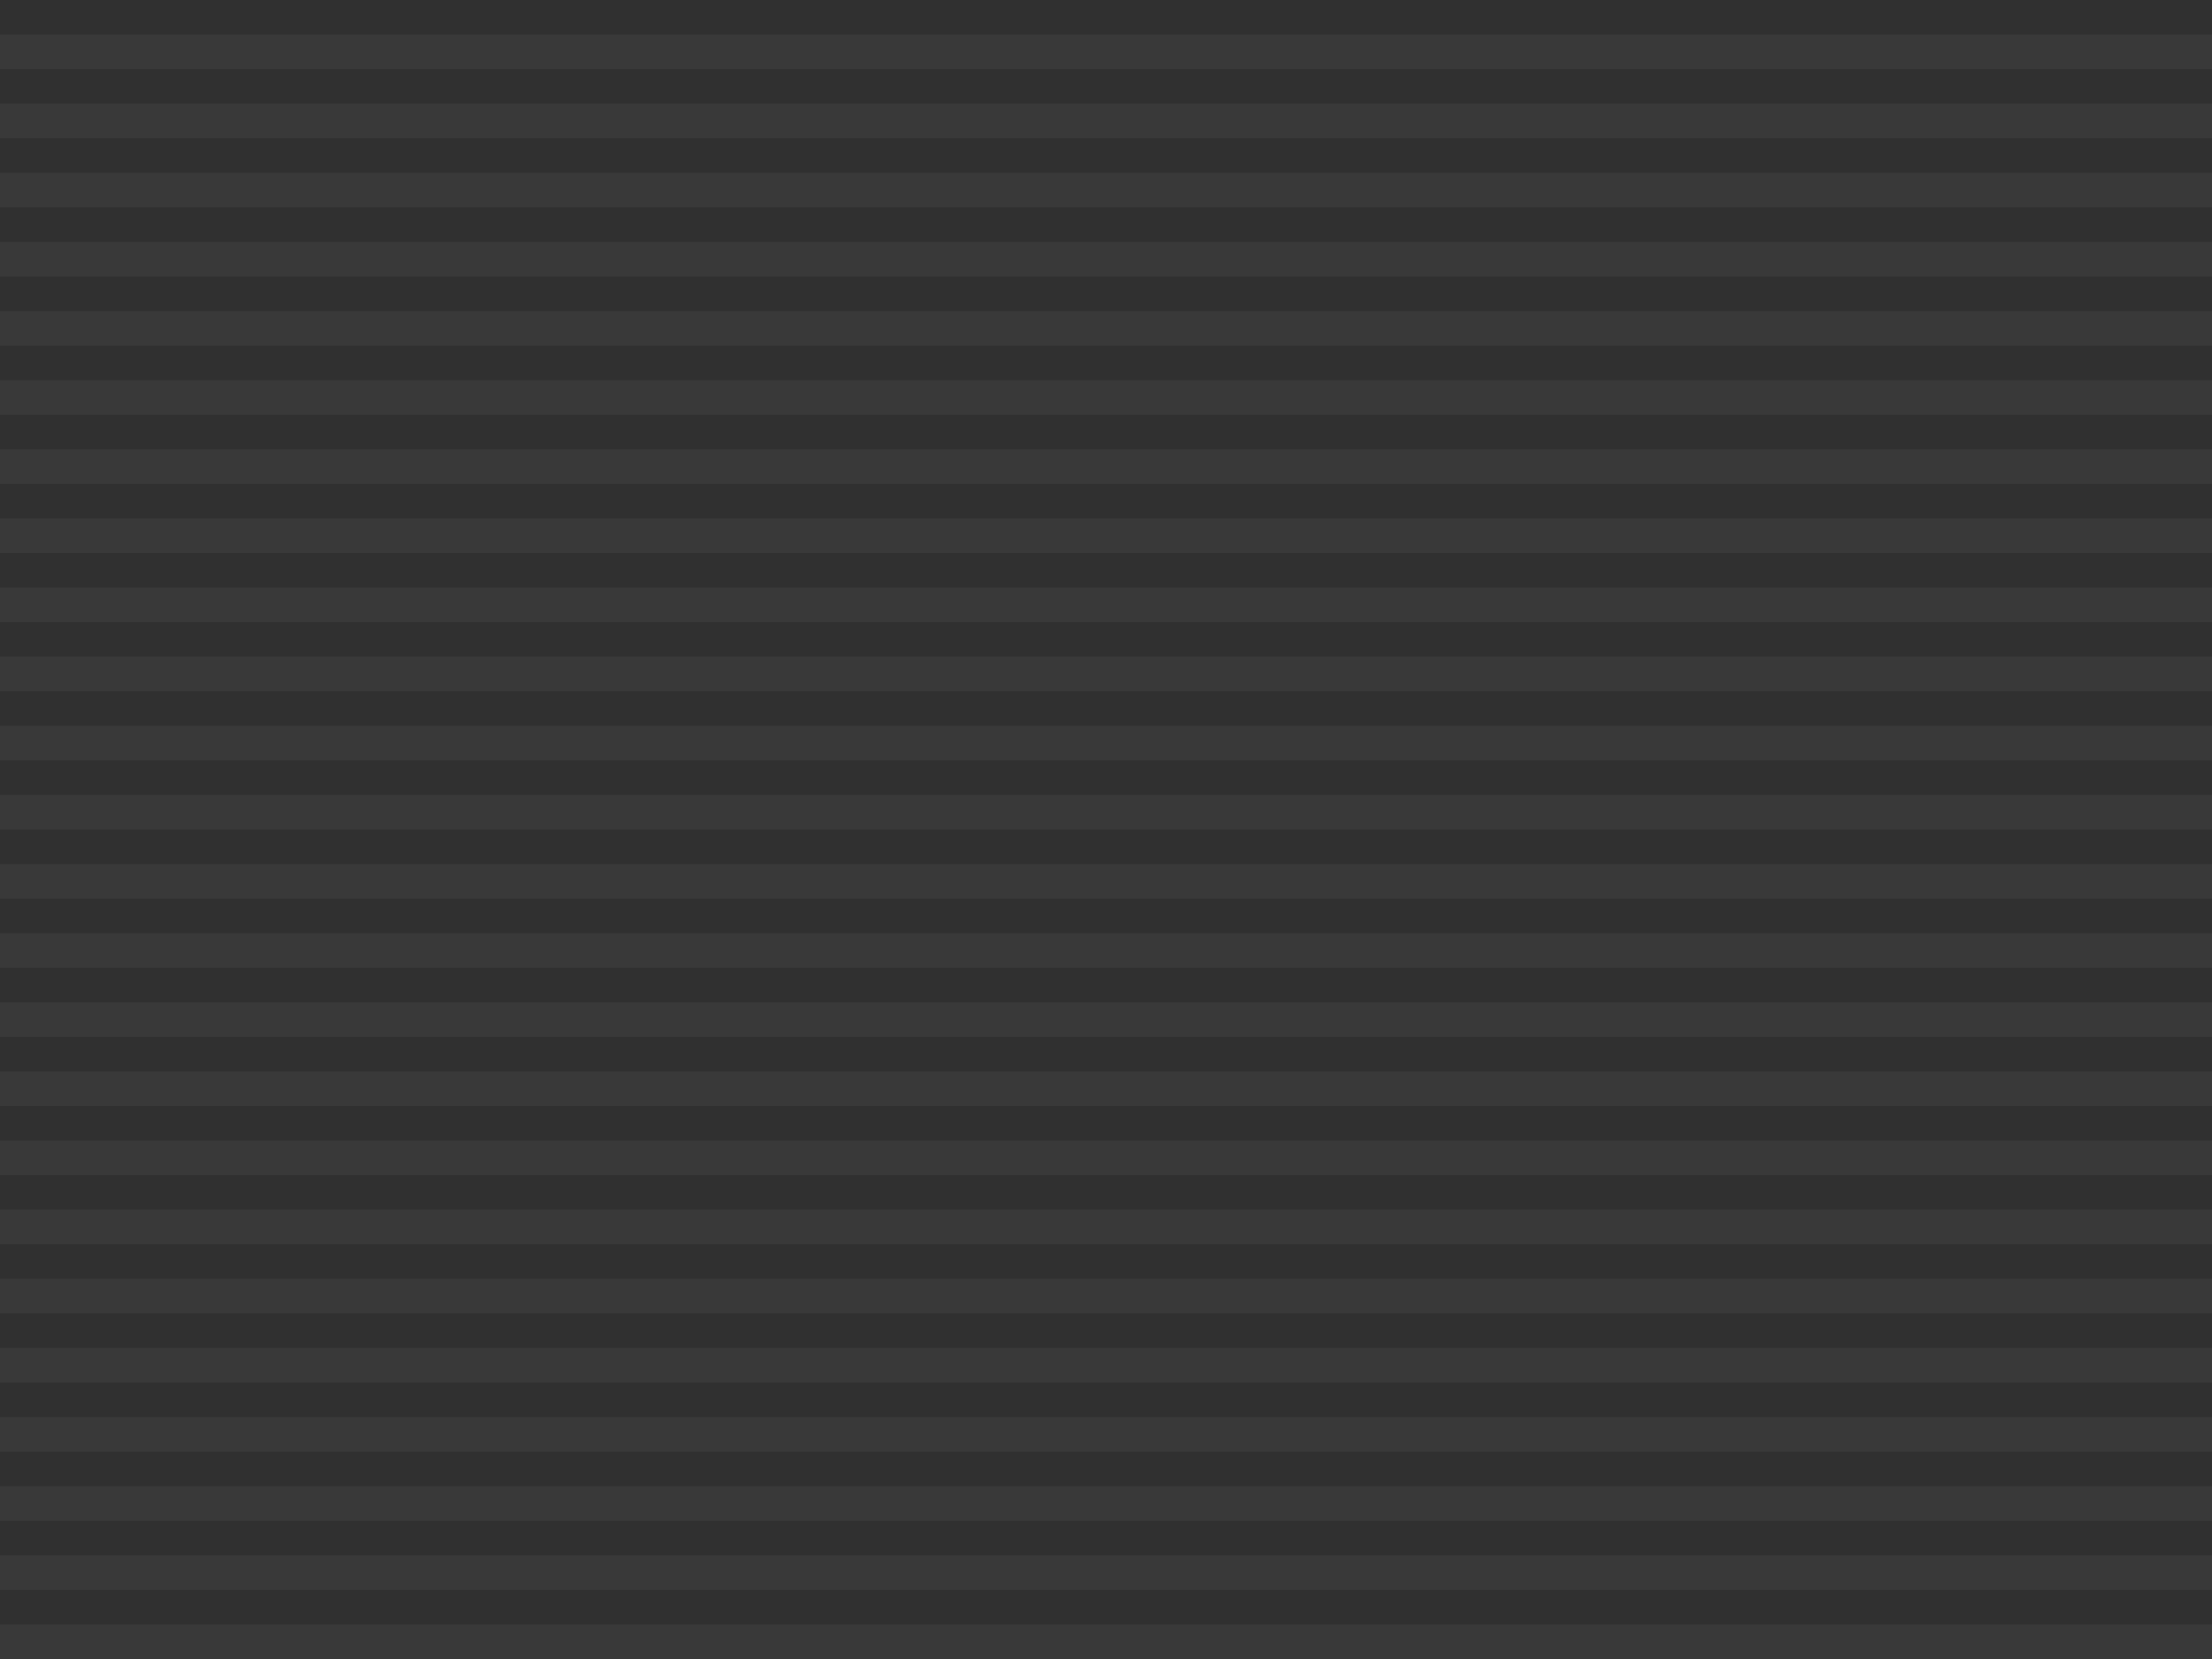
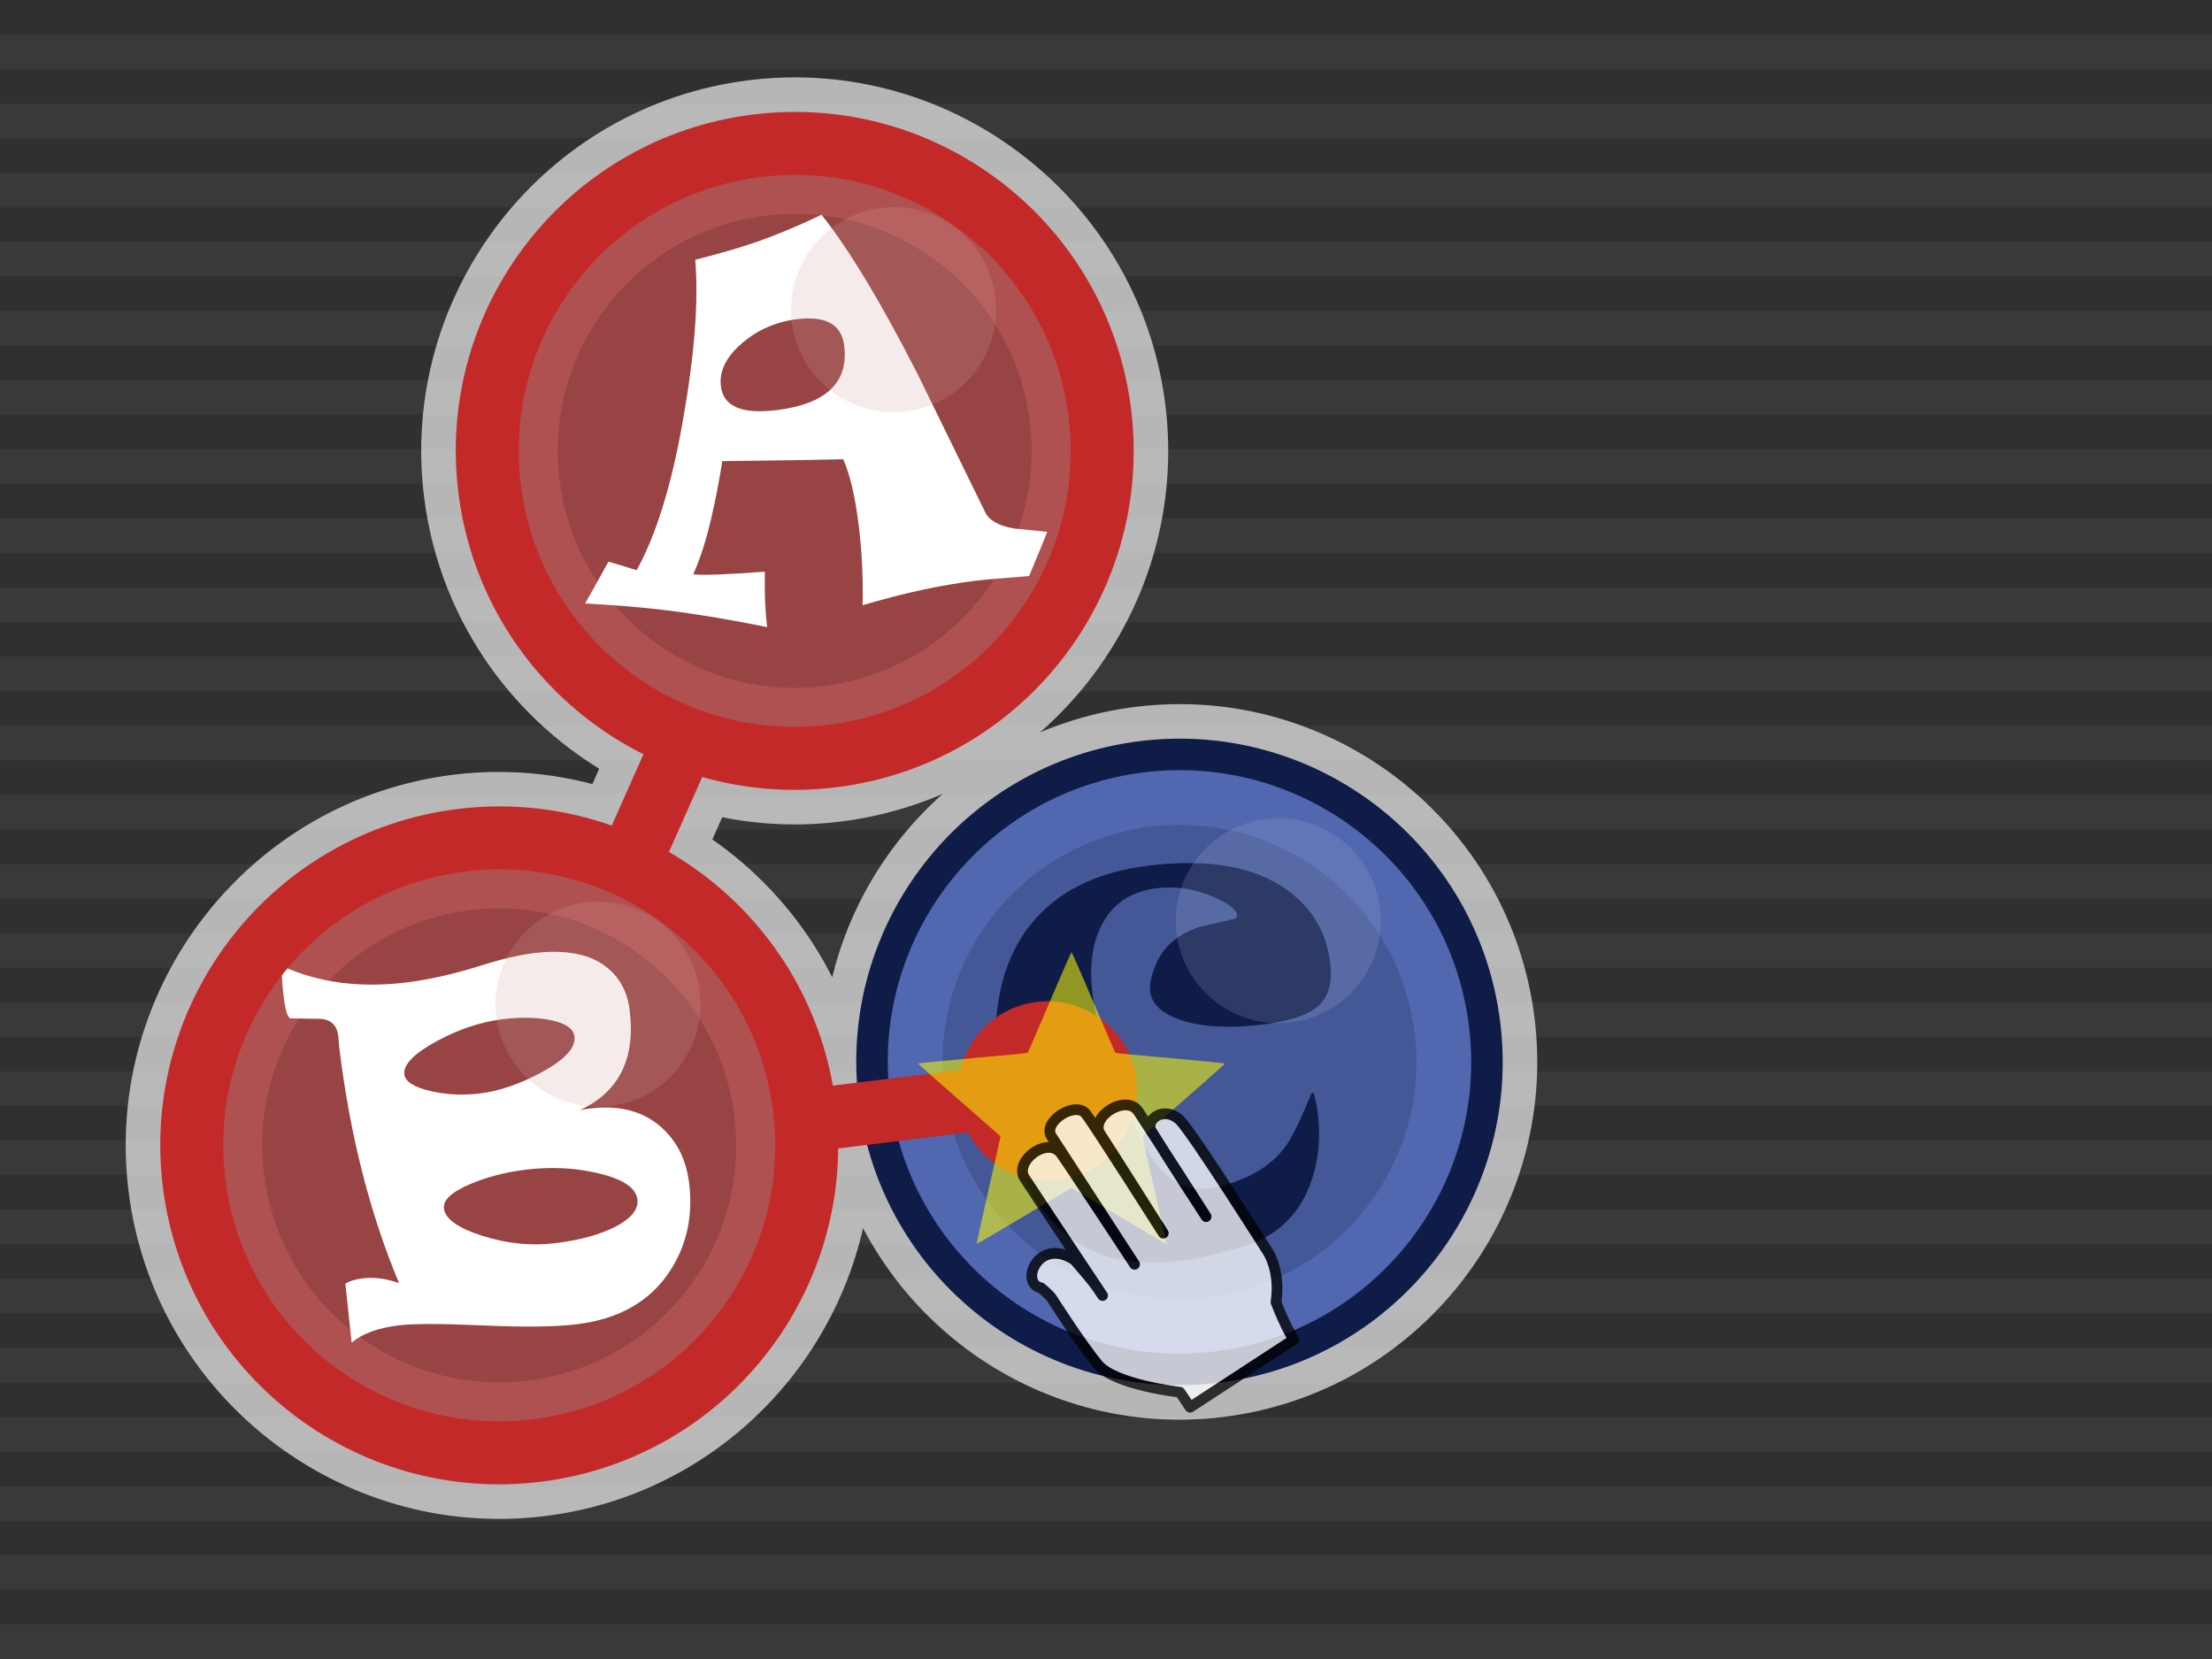
<svg xmlns="http://www.w3.org/2000/svg" version="1.0" width="100%" height="100%" viewBox="0 0 640 480" id="svg2">
  <defs id="defs4" />
  <g style="opacity:0.8" id="splashbg">
    <rect x="0" y="0" width="640" height="480" style="fill:black;fill-opacity:0.95;" id="rect5" />
    <path d="M 0 0 L 0 10 L 640 10 L 640 0 L 0 0 z M 0 20 L 0 30 L 640 30 L 640 20 L 0 20 z M 0 40 L 0 50 L 640 50 L 640 40 L 0 40 z M 0 60 L 0 70 L 640 70 L 640 60 L 0 60 z M 0 80 L 0 90 L 640 90 L 640 80 L 0 80 z M 0 100 L 0 110 L 640 110 L 640 100 L 0 100 z M 0 120 L 0 130 L 640 130 L 640 120 L 0 120 z M 0 140 L 0 150 L 640 150 L 640 140 L 0 140 z M 0 160 L 0 170 L 640 170 L 640 160 L 0 160 z M 0 180 L 0 190 L 640 190 L 640 180 L 0 180 z M 0 200 L 0 210 L 640 210 L 640 200 L 0 200 z M 0 220 L 0 230 L 640 230 L 640 220 L 0 220 z M 0 240 L 0 250 L 640 250 L 640 240 L 0 240 z M 0 260 L 0 270 L 640 270 L 640 260 L 0 260 z M 0 280 L 0 290 L 640 290 L 640 280 L 0 280 z M 0 300 L 0 310 L 640 310 L 640 300 L 0 300 z M 0 320 L 0 330 L 640 330 L 640 320 L 0 320 z M 0 340 L 0 350 L 640 350 L 640 340 L 0 340 z M 0 360 L 0 370 L 640 370 L 640 360 L 0 360 z M 0 380 L 0 390 L 640 390 L 640 380 L 0 380 z M 0 400 L 0 410 L 640 410 L 640 400 L 0 400 z M 0 420 L 0 430 L 640 430 L 640 420 L 0 420 z M 0 440 L 0 450 L 640 450 L 640 440 L 0 440 z M 0 460 L 0 470 L 640 470 L 640 460 L 0 460 z " style="fill:black;" id="path7" />
  </g>
+   <path style="color:#000000;font-style:normal;font-variant:normal;font-weight:normal;font-stretch:normal;font-size:medium;line-height:normal;font-family:sans-serif;text-indent:0;text-align:start;text-decoration:none;text-decoration-line:none;text-decoration-style:solid;text-decoration-color:#000000;letter-spacing:normal;word-spacing:normal;text-transform:none;direction:ltr;block-progression:tb;writing-mode:lr-tb;baseline-shift:baseline;text-anchor:start;white-space:normal;clip-rule:nonzero;display:inline;overflow:visible;visibility:visible;opacity:1;isolation:auto;mix-blend-mode:normal;color-interpolation:sRGB;color-interpolation-filters:linearRGB;solid-color:#000000;solid-opacity:1;fill:none;fill-opacity:1;fill-rule:nonzero;stroke:#e5e5e5;stroke-width:20;stroke-linecap:butt;stroke-linejoin:round;stroke-miterlimit:4;stroke-dasharray:none;stroke-dashoffset:0;stroke-opacity:0.742;marker:none;marker-start:none;marker-mid:none;marker-end:none;color-rendering:auto;image-rendering:auto;shape-rendering:auto;text-rendering:auto;enable-background:accumulate" d="m 217.999,33.124 c -53.649,6.585 -91.982,55.624 -85.398,109.273 4.151,33.819 25.202,61.52 53.619,75.751 l -9.293,20.845 c -13.826,-4.889 -28.912,-6.832 -44.425,-4.929 -53.649,6.585 -91.982,55.624 -85.398,109.273 6.585,53.649 55.641,91.98 109.291,85.396 49.328,-6.054 85.583,-48.035 86.003,-96.456 l 8.584,-1.054 c 11.77,44.425 54.783,74.586 101.664,68.832 51.205,-6.285 87.713,-53.008 81.429,-104.214 -6.285,-51.205 -53.006,-87.696 -104.212,-81.411 -49.394,6.062 -84.984,49.749 -81.807,98.792 l -7.224,0.887 c -5.237,-29.253 -23.155,-53.397 -47.364,-67.446 l 9.741,-21.868 c 12.22,3.485 25.304,4.64 38.683,2.998 53.649,-6.585 91.963,-55.639 85.378,-109.288 C 320.685,64.855 271.648,26.539 217.999,33.124 Z" id="path4297" />
+   <circle style="color:#000000;clip-rule:nonzero;display:inline;overflow:visible;visibility:visible;opacity:1;isolation:auto;mix-blend-mode:normal;color-interpolation:sRGB;color-interpolation-filters:linearRGB;solid-color:#000000;solid-opacity:1;fill:#b05151;fill-opacity:1;fill-rule:evenodd;stroke:#0f4813;stroke-width:9.112;stroke-linecap:round;stroke-linejoin:round;stroke-miterlimit:4;stroke-dasharray:none;stroke-dashoffset:0;stroke-opacity:1;marker:none;marker-start:none;marker-mid:none;marker-end:none;color-rendering:auto;image-rendering:auto;shape-rendering:auto;text-rendering:auto;enable-background:accumulate" id="path4192" cx="212.336" cy="157.494" r="88.953" transform="matrix(0.9925519,-0.1218224,0.1218224,0.9925519,0,0)" />
+   <circle cy="157.494" cx="212.336" id="circle4246" style="color:#000000;clip-rule:nonzero;display:inline;overflow:visible;visibility:visible;opacity:1;isolation:auto;mix-blend-mode:normal;color-interpolation:sRGB;color-interpolation-filters:linearRGB;solid-color:#000000;solid-opacity:1;fill:none;fill-opacity:1;fill-rule:evenodd;stroke:#c42929;stroke-width:18.223;stroke-linecap:round;stroke-linejoin:round;stroke-miterlimit:4;stroke-dasharray:none;stroke-dashoffset:0;stroke-opacity:1;marker:none;marker-start:none;marker-mid:none;marker-end:none;color-rendering:auto;image-rendering:auto;shape-rendering:auto;text-rendering:auto;enable-background:accumulate" r="88.953" transform="matrix(0.9925519,-0.1218224,0.1218224,0.9925519,0,0)" />
+   <circle cy="157.494" cx="212.336" id="circle4212" style="color:#000000;clip-rule:nonzero;display:inline;overflow:visible;visibility:visible;opacity:1;isolation:auto;mix-blend-mode:normal;color-interpolation:sRGB;color-interpolation-filters:linearRGB;solid-color:#000000;solid-opacity:1;fill:#984444;fill-opacity:1;fill-rule:evenodd;stroke:none;stroke-width:1;stroke-linecap:round;stroke-linejoin:round;stroke-miterlimit:4;stroke-dasharray:none;stroke-dashoffset:0;stroke-opacity:1;marker:none;marker-start:none;marker-mid:none;marker-end:none;color-rendering:auto;image-rendering:auto;shape-rendering:auto;text-rendering:auto;enable-background:accumulate" r="68.568" transform="matrix(0.9925519,-0.1218224,0.1218224,0.9925519,0,0)" />
+   <path id="path4235" style="font-style:normal;font-variant:normal;font-weight:normal;font-stretch:semi-expanded;font-size:medium;line-height:125%;font-family:Ravie;-inkscape-font-specification:'Ravie Semi-Expanded';letter-spacing:0px;word-spacing:0px;fill:#ffffff;fill-opacity:1;stroke:none;stroke-width:1px;stroke-linecap:butt;stroke-linejoin:miter;stroke-opacity:1" d="m 303,153.885 q -1.664,4.23 -5.254,12.791 -11.091,0.815 -15.461,1.351 -15.126,1.856 -32.704,7.085 0.261,-11.769 -1.125,-23.063 -1.526,-12.437 -4.468,-19.172 -11.224,0.286 -35.008,0.544 -1.253,8.138 -3.17,16.425 -2.18,9.48 -5.228,16.336 4.082,0.454 20.718,-0.769 -0.213,8.829 0.67,16.022 -15.887,-3.236 -29.535,-4.905 -9.079,-1.138 -23.165,-1.933 1.585,-2.651 3.812,-6.746 l 2.961,-5.345 q 2.544,0.711 8.152,2.48 8.435,-15.229 13.302,-42.848 5.181,-28.955 3.65,-46.986 9.868,-2.439 18.183,-5.302 8.567,-3.03 18.365,-7.713 11.938,14.98 27.847,46.191 7.384,15.13 19.586,40.04 1.706,3.339 8.13,4.529 4.905,0.49 9.743,0.988 z m -58.745,-53.863 q -1.13,-9.21 -13.634,-7.675 -9.075,1.114 -15.809,6.853 -7.045,5.983 -6.236,12.571 1.073,8.739 16.064,6.899 21.579,-2.649 19.616,-18.648 z" />
+   <circle cy="120.43" cx="245.694" id="circle4196" style="color:#000000;clip-rule:nonzero;display:inline;overflow:visible;visibility:visible;opacity:1;isolation:auto;mix-blend-mode:normal;color-interpolation:sRGB;color-interpolation-filters:linearRGB;solid-color:#000000;solid-opacity:1;fill:#d4a0a0;fill-opacity:0.21;fill-rule:evenodd;stroke:none;stroke-width:1;stroke-linecap:round;stroke-linejoin:round;stroke-miterlimit:4;stroke-dasharray:none;stroke-dashoffset:0;stroke-opacity:1;marker:none;marker-start:none;marker-mid:none;marker-end:none;color-rendering:auto;image-rendering:auto;shape-rendering:auto;text-rendering:auto;enable-background:accumulate" r="29.651" transform="matrix(0.9925519,-0.1218224,0.1218224,0.9925519,0,0)" />
+   <circle cy="346.52" cx="102.998" id="circle4214" style="color:#000000;clip-rule:nonzero;display:inline;overflow:visible;visibility:visible;opacity:1;isolation:auto;mix-blend-mode:normal;color-interpolation:sRGB;color-interpolation-filters:linearRGB;solid-color:#000000;solid-opacity:1;fill:#b05151;fill-opacity:1;fill-rule:evenodd;stroke:#0f4813;stroke-width:9.112;stroke-linecap:round;stroke-linejoin:round;stroke-miterlimit:4;stroke-dasharray:none;stroke-dashoffset:0;stroke-opacity:1;marker:none;marker-start:none;marker-mid:none;marker-end:none;color-rendering:auto;image-rendering:auto;shape-rendering:auto;text-rendering:auto;enable-background:accumulate" r="88.953" transform="matrix(0.9925519,-0.1218224,0.1218224,0.9925519,0,0)" />
+   <circle style="color:#000000;clip-rule:nonzero;display:inline;overflow:visible;visibility:visible;opacity:1;isolation:auto;mix-blend-mode:normal;color-interpolation:sRGB;color-interpolation-filters:linearRGB;solid-color:#000000;solid-opacity:1;fill:#984444;fill-opacity:1;fill-rule:evenodd;stroke:none;stroke-width:1;stroke-linecap:round;stroke-linejoin:round;stroke-miterlimit:4;stroke-dasharray:none;stroke-dashoffset:0;stroke-opacity:1;marker:none;marker-start:none;marker-mid:none;marker-end:none;color-rendering:auto;image-rendering:auto;shape-rendering:auto;text-rendering:auto;enable-background:accumulate" id="circle4216" cx="102.998" cy="346.52" r="68.568" transform="matrix(0.9925519,-0.1218224,0.1218224,0.9925519,0,0)" />
+   <path id="path4238" style="font-style:normal;font-variant:normal;font-weight:normal;font-stretch:semi-expanded;font-size:medium;line-height:125%;font-family:Ravie;-inkscape-font-specification:'Ravie Semi-Expanded';letter-spacing:0px;word-spacing:0px;fill:#ffffff;fill-opacity:1;stroke:none;stroke-width:1px;stroke-linecap:butt;stroke-linejoin:miter;stroke-opacity:1" d="m 199.384,342.245 q 1.733,14.117 -5.366,25.224 -8.59,13.405 -27.077,15.674 -9.344,1.147 -27.253,0.343 -17.842,-0.813 -24.43,-0.004 -8.941,1.097 -13.511,5.002 l -1.827,-17.108 q 1.91,-1.121 5.002,-1.501 4.975,-0.611 10.54,1.368 -12.627,-30.044 -17.289,-68.027 -0.066,-0.538 -0.143,-1.688 -0.085,-1.218 -0.151,-1.756 -0.561,-4.571 -4.979,-4.984 -4.444,-0.069 -8.821,-0.146 -1.26,-0.255 -1.969,-6.036 -0.767,-6.252 -0.434,-9.091 15.694,7.218 35.928,4.734 9.949,-1.221 21.643,-4.908 8.735,-2.778 15.188,-3.57 14.05,-1.724 21.337,4.273 5.459,4.448 6.424,12.313 2.574,20.974 -14.472,28.867 0.925,-0.25 3.009,-0.506 12.907,-1.584 20.822,5.633 6.606,6.013 7.819,15.895 z m -33.173,-42.33 q -0.429,-3.496 -7.071,-4.796 -5.945,-1.181 -13.811,-0.216 -9.412,1.155 -19.009,6.359 -9.849,5.371 -9.33,9.607 0.38,3.092 7.55,4.805 6.952,1.603 14.347,0.696 8.269,-1.015 17.554,-5.976 10.371,-5.572 9.768,-10.479 z m 18.2,47.102 q -0.619,-5.042 -11.299,-7.552 -10.05,-2.383 -21.008,-1.038 -8.605,1.056 -15.811,4.056 -8.308,3.476 -7.854,7.174 0.553,4.504 10.996,7.863 10.729,3.46 21.283,2.164 10.689,-1.312 17.426,-4.8 6.796,-3.564 6.268,-7.866 z" />
+   <circle style="color:#000000;clip-rule:nonzero;display:inline;overflow:visible;visibility:visible;opacity:1;isolation:auto;mix-blend-mode:normal;color-interpolation:sRGB;color-interpolation-filters:linearRGB;solid-color:#000000;solid-opacity:1;fill:#d4a0a0;fill-opacity:0.21;fill-rule:evenodd;stroke:none;stroke-width:1;stroke-linecap:round;stroke-linejoin:round;stroke-miterlimit:4;stroke-dasharray:none;stroke-dashoffset:0;stroke-opacity:1;marker:none;marker-start:none;marker-mid:none;marker-end:none;color-rendering:auto;image-rendering:auto;shape-rendering:auto;text-rendering:auto;enable-background:accumulate" id="circle4222" cx="136.356" cy="309.456" r="29.651" transform="matrix(0.9925519,-0.1218224,0.1218224,0.9925519,0,0)" />
+   <circle style="color:#000000;clip-rule:nonzero;display:inline;overflow:visible;visibility:visible;opacity:1;isolation:auto;mix-blend-mode:normal;color-interpolation:sRGB;color-interpolation-filters:linearRGB;solid-color:#000000;solid-opacity:1;fill:#5167b0;fill-opacity:1;fill-rule:evenodd;stroke:#0f1c48;stroke-width:9.112;stroke-linecap:round;stroke-linejoin:round;stroke-miterlimit:4;stroke-dasharray:none;stroke-dashoffset:0;stroke-opacity:1;marker:none;marker-start:none;marker-mid:none;marker-end:none;color-rendering:auto;image-rendering:auto;shape-rendering:auto;text-rendering:auto;enable-background:accumulate" id="circle4224" cx="301.29" cy="346.52" r="88.953" transform="matrix(0.9925519,-0.1218224,0.1218224,0.9925519,0,0)" />
+   <circle cy="346.52" cx="301.29" id="circle4226" style="color:#000000;clip-rule:nonzero;display:inline;overflow:visible;visibility:visible;opacity:1;isolation:auto;mix-blend-mode:normal;color-interpolation:sRGB;color-interpolation-filters:linearRGB;solid-color:#000000;solid-opacity:1;fill:#445898;fill-opacity:1;fill-rule:evenodd;stroke:none;stroke-width:1;stroke-linecap:round;stroke-linejoin:round;stroke-miterlimit:4;stroke-dasharray:none;stroke-dashoffset:0;stroke-opacity:1;marker:none;marker-start:none;marker-mid:none;marker-end:none;color-rendering:auto;image-rendering:auto;shape-rendering:auto;text-rendering:auto;enable-background:accumulate" r="68.568" transform="matrix(0.9925519,-0.1218224,0.1218224,0.9925519,0,0)" />
+   <path id="path4241" style="font-style:normal;font-variant:normal;font-weight:normal;font-stretch:semi-expanded;font-size:medium;line-height:125%;font-family:Ravie;-inkscape-font-specification:'Ravie Semi-Expanded';letter-spacing:0px;word-spacing:0px;fill:#0f1c48;fill-opacity:1;stroke:none;stroke-width:1px;stroke-linecap:butt;stroke-linejoin:miter;stroke-opacity:1" d="m 384.862,278.537 q 1.031,8.403 -3.321,12.417 -4.352,4.014 -16.386,5.491 -13.848,1.7 -22.932,-1.143 -8.731,-2.75 -9.424,-8.397 -0.363,-2.958 1.47,-7.482 3.185,-7.965 12.483,-11.154 5.312,-1.198 10.549,-2.455 0.69,-0.494 0.624,-1.032 -0.322,-2.622 -7.364,-5.511 -7.906,-3.26 -15.839,-2.287 -11.227,1.378 -15.96,10.625 -4.142,7.946 -2.674,19.912 0.726,5.916 2.661,12.229 8.13,27.321 15.887,37.15 6.232,7.97 14.636,6.938 3.092,-0.38 6.186,-1.305 10.92,-3.319 16.422,-10.75 2.696,-3.606 7.477,-15.248 0.741,-0.637 0.79,-0.234 0.808,3.244 1.096,5.597 1.46,11.899 -2.527,21.669 -5.246,12.858 -18.73,16.97 -10.786,3.303 -19.122,4.326 -44.907,5.512 -52.06,-52.773 -3.465,-28.235 9.163,-44.319 11.39,-14.5 34.314,-17.313 25.949,-3.185 40.098,7.02 10.853,7.812 12.479,21.055 z" />
+   <circle cy="309.456" cx="334.647" id="circle4232" style="color:#000000;clip-rule:nonzero;display:inline;overflow:visible;visibility:visible;opacity:1;isolation:auto;mix-blend-mode:normal;color-interpolation:sRGB;color-interpolation-filters:linearRGB;solid-color:#000000;solid-opacity:1;fill:#a0acd4;fill-opacity:0.21;fill-rule:evenodd;stroke:none;stroke-width:1;stroke-linecap:round;stroke-linejoin:round;stroke-miterlimit:4;stroke-dasharray:none;stroke-dashoffset:0;stroke-opacity:1;marker:none;marker-start:none;marker-mid:none;marker-end:none;color-rendering:auto;image-rendering:auto;shape-rendering:auto;text-rendering:auto;enable-background:accumulate" r="29.651" transform="matrix(0.9925519,-0.1218224,0.1218224,0.9925519,0,0)" />
+   <circle style="color:#000000;clip-rule:nonzero;display:inline;overflow:visible;visibility:visible;opacity:1;isolation:auto;mix-blend-mode:normal;color-interpolation:sRGB;color-interpolation-filters:linearRGB;solid-color:#000000;solid-opacity:1;fill:none;fill-opacity:1;fill-rule:evenodd;stroke:#c42929;stroke-width:18.223;stroke-linecap:round;stroke-linejoin:round;stroke-miterlimit:4;stroke-dasharray:none;stroke-dashoffset:0;stroke-opacity:1;marker:none;marker-start:none;marker-mid:none;marker-end:none;color-rendering:auto;image-rendering:auto;shape-rendering:auto;text-rendering:auto;enable-background:accumulate" id="circle4248" cx="102.998" cy="346.52" r="88.953" transform="matrix(0.9925519,-0.1218224,0.1218224,0.9925519,0,0)" />
+   <path style="color:#000000;clip-rule:nonzero;display:inline;overflow:visible;visibility:visible;opacity:1;isolation:auto;mix-blend-mode:normal;color-interpolation:sRGB;color-interpolation-filters:linearRGB;solid-color:#000000;solid-opacity:1;fill:none;fill-opacity:1;fill-rule:evenodd;stroke:#c42929;stroke-width:18.223;stroke-linecap:butt;stroke-linejoin:round;stroke-miterlimit:4;stroke-dasharray:none;stroke-dashoffset:0;stroke-opacity:1;marker:none;marker-start:none;marker-mid:none;marker-end:none;color-rendering:auto;image-rendering:auto;shape-rendering:auto;text-rendering:auto;enable-background:accumulate" d="m 195.955,218.644 -13.168,29.623" id="path4264" />
+   <path style="color:#000000;clip-rule:nonzero;display:inline;overflow:visible;visibility:visible;opacity:1;isolation:auto;mix-blend-mode:normal;color-interpolation:sRGB;color-interpolation-filters:linearRGB;solid-color:#000000;solid-opacity:1;fill:none;fill-opacity:1;fill-rule:evenodd;stroke:#c42929;stroke-width:18.223;stroke-linecap:butt;stroke-linejoin:round;stroke-miterlimit:4;stroke-dasharray:none;stroke-dashoffset:0;stroke-opacity:1;marker:none;marker-start:none;marker-mid:none;marker-end:none;color-rendering:auto;image-rendering:auto;shape-rendering:auto;text-rendering:auto;enable-background:accumulate" d="m 235.026,324.008 64.379,-7.902" id="path4266" />
+   <circle style="color:#000000;clip-rule:nonzero;display:inline;overflow:visible;visibility:visible;opacity:1;isolation:auto;mix-blend-mode:normal;color-interpolation:sRGB;color-interpolation-filters:linearRGB;solid-color:#000000;solid-opacity:1;fill:#c42929;fill-opacity:1;fill-rule:evenodd;stroke:none;stroke-width:2;stroke-linecap:butt;stroke-linejoin:round;stroke-miterlimit:4;stroke-dasharray:none;stroke-dashoffset:0;stroke-opacity:1;marker:none;marker-start:none;marker-mid:none;marker-end:none;color-rendering:auto;image-rendering:auto;shape-rendering:auto;text-rendering:auto;enable-background:accumulate" id="path4268" cx="262.373" cy="350.226" r="25.945" transform="matrix(0.9925519,-0.1218224,0.1218224,0.9925519,0,0)" />
+   <path style="display:inline;fill:#ffff00;fill-opacity:0.54;fill-rule:nonzero;marker:none" id="p3327" d="m 310.029,275.529 c 0.3,0 12.45,28.93 12.7,29.11 0.26,0.19 31.52,2.79 31.62,3.1 0.1,0.29 -23.66,20.76 -23.77,21.07 -0.09,0.29 7.09,30.83 6.84,31.02 -0.26,0.18 -27.09,-16.08 -27.39,-16.08 -0.31,0 -27.14,16.26 -27.39,16.08 -0.26,-0.19 6.92,-30.73 6.83,-31.02 -0.1,-0.31 -23.87,-20.78 -23.77,-21.07 0.1,-0.31 31.36,-2.91 31.62,-3.1 0.26,-0.18 12.4,-29.11 12.71,-29.11 z" />
+   <path style="display:inline;opacity:0.76;fill:#ffffff;stroke:#000000;stroke-width:3.099px;stroke-linecap:butt;stroke-linejoin:round;stroke-opacity:1" id="p3329-5" d="m 344.33,407.165 c -0.585,-0.881 -2.934,-4.355 -2.934,-4.355 0,0 -18.867,-2.089 -23.769,-8.033 -4.902,-5.944 -13.308,-19.117 -13.308,-19.117 0,0 -0.467,-0.804 -3.081,-3.033 -6.415,-1.244 -0.724,-15.018 9.698,-8.038 5.57,6.481 6.032,7.11 8.052,10.223 0.739,1.113 -19.908,-29.902 -22.539,-33.968 -3.188,-4.885 6.975,-12.573 10.745,-6.796 2.114,2.917 21.072,31.757 21.072,31.757 0,0 -21.27,-32.766 -24.028,-36.993 -2.758,-4.227 7.019,-10.491 10.016,-6.445 3.012,4.036 22.313,34.434 22.313,34.434 0,0 -14.988,-23.731 -18.218,-28.68 -3.23,-4.949 7.569,-11.819 11.034,-6.508 4.386,6.643 19.586,30.388 19.586,30.388 0,0 -9.231,-14.068 -15.897,-24.854 -1.771,-2.668 3.23,-7.613 8.292,-3.075 4.103,4.27 25.6,38.301 25.6,38.301 0,0 3.58,5.53 2.218,14.384 2.779,7.242 5.143,10.839 5.143,10.839 l -29.994,19.569 z" />
</svg>
